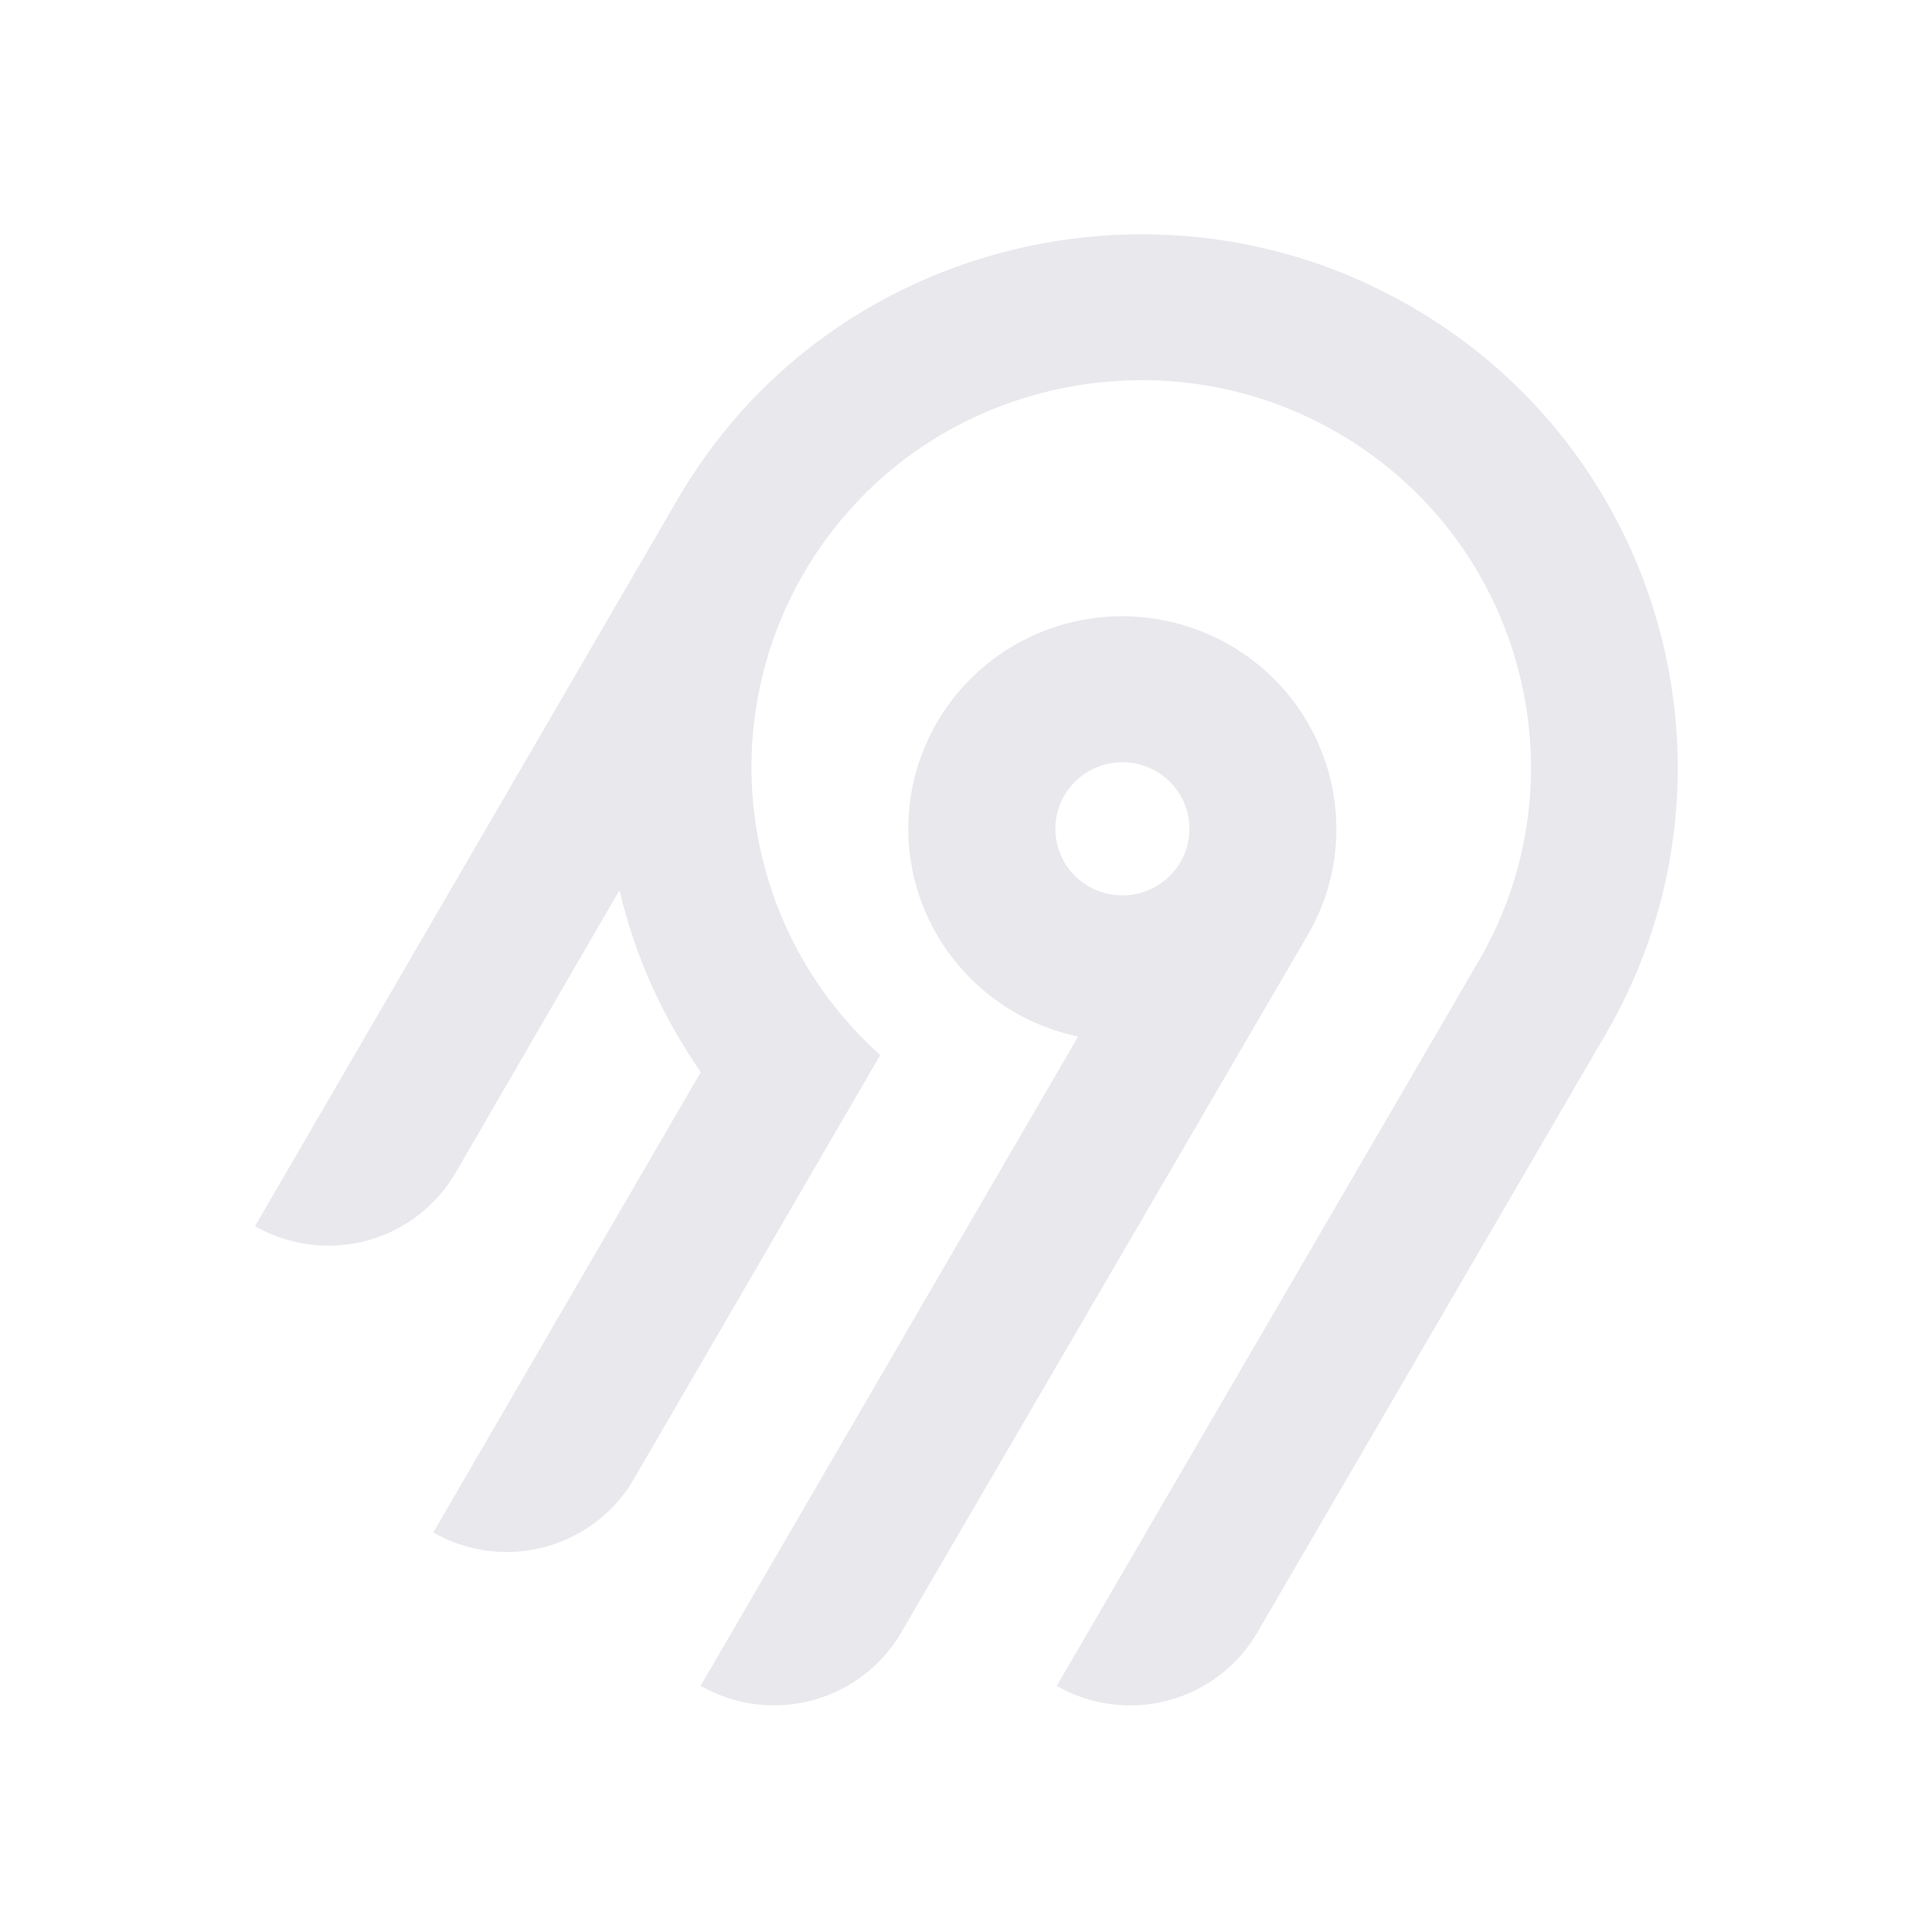
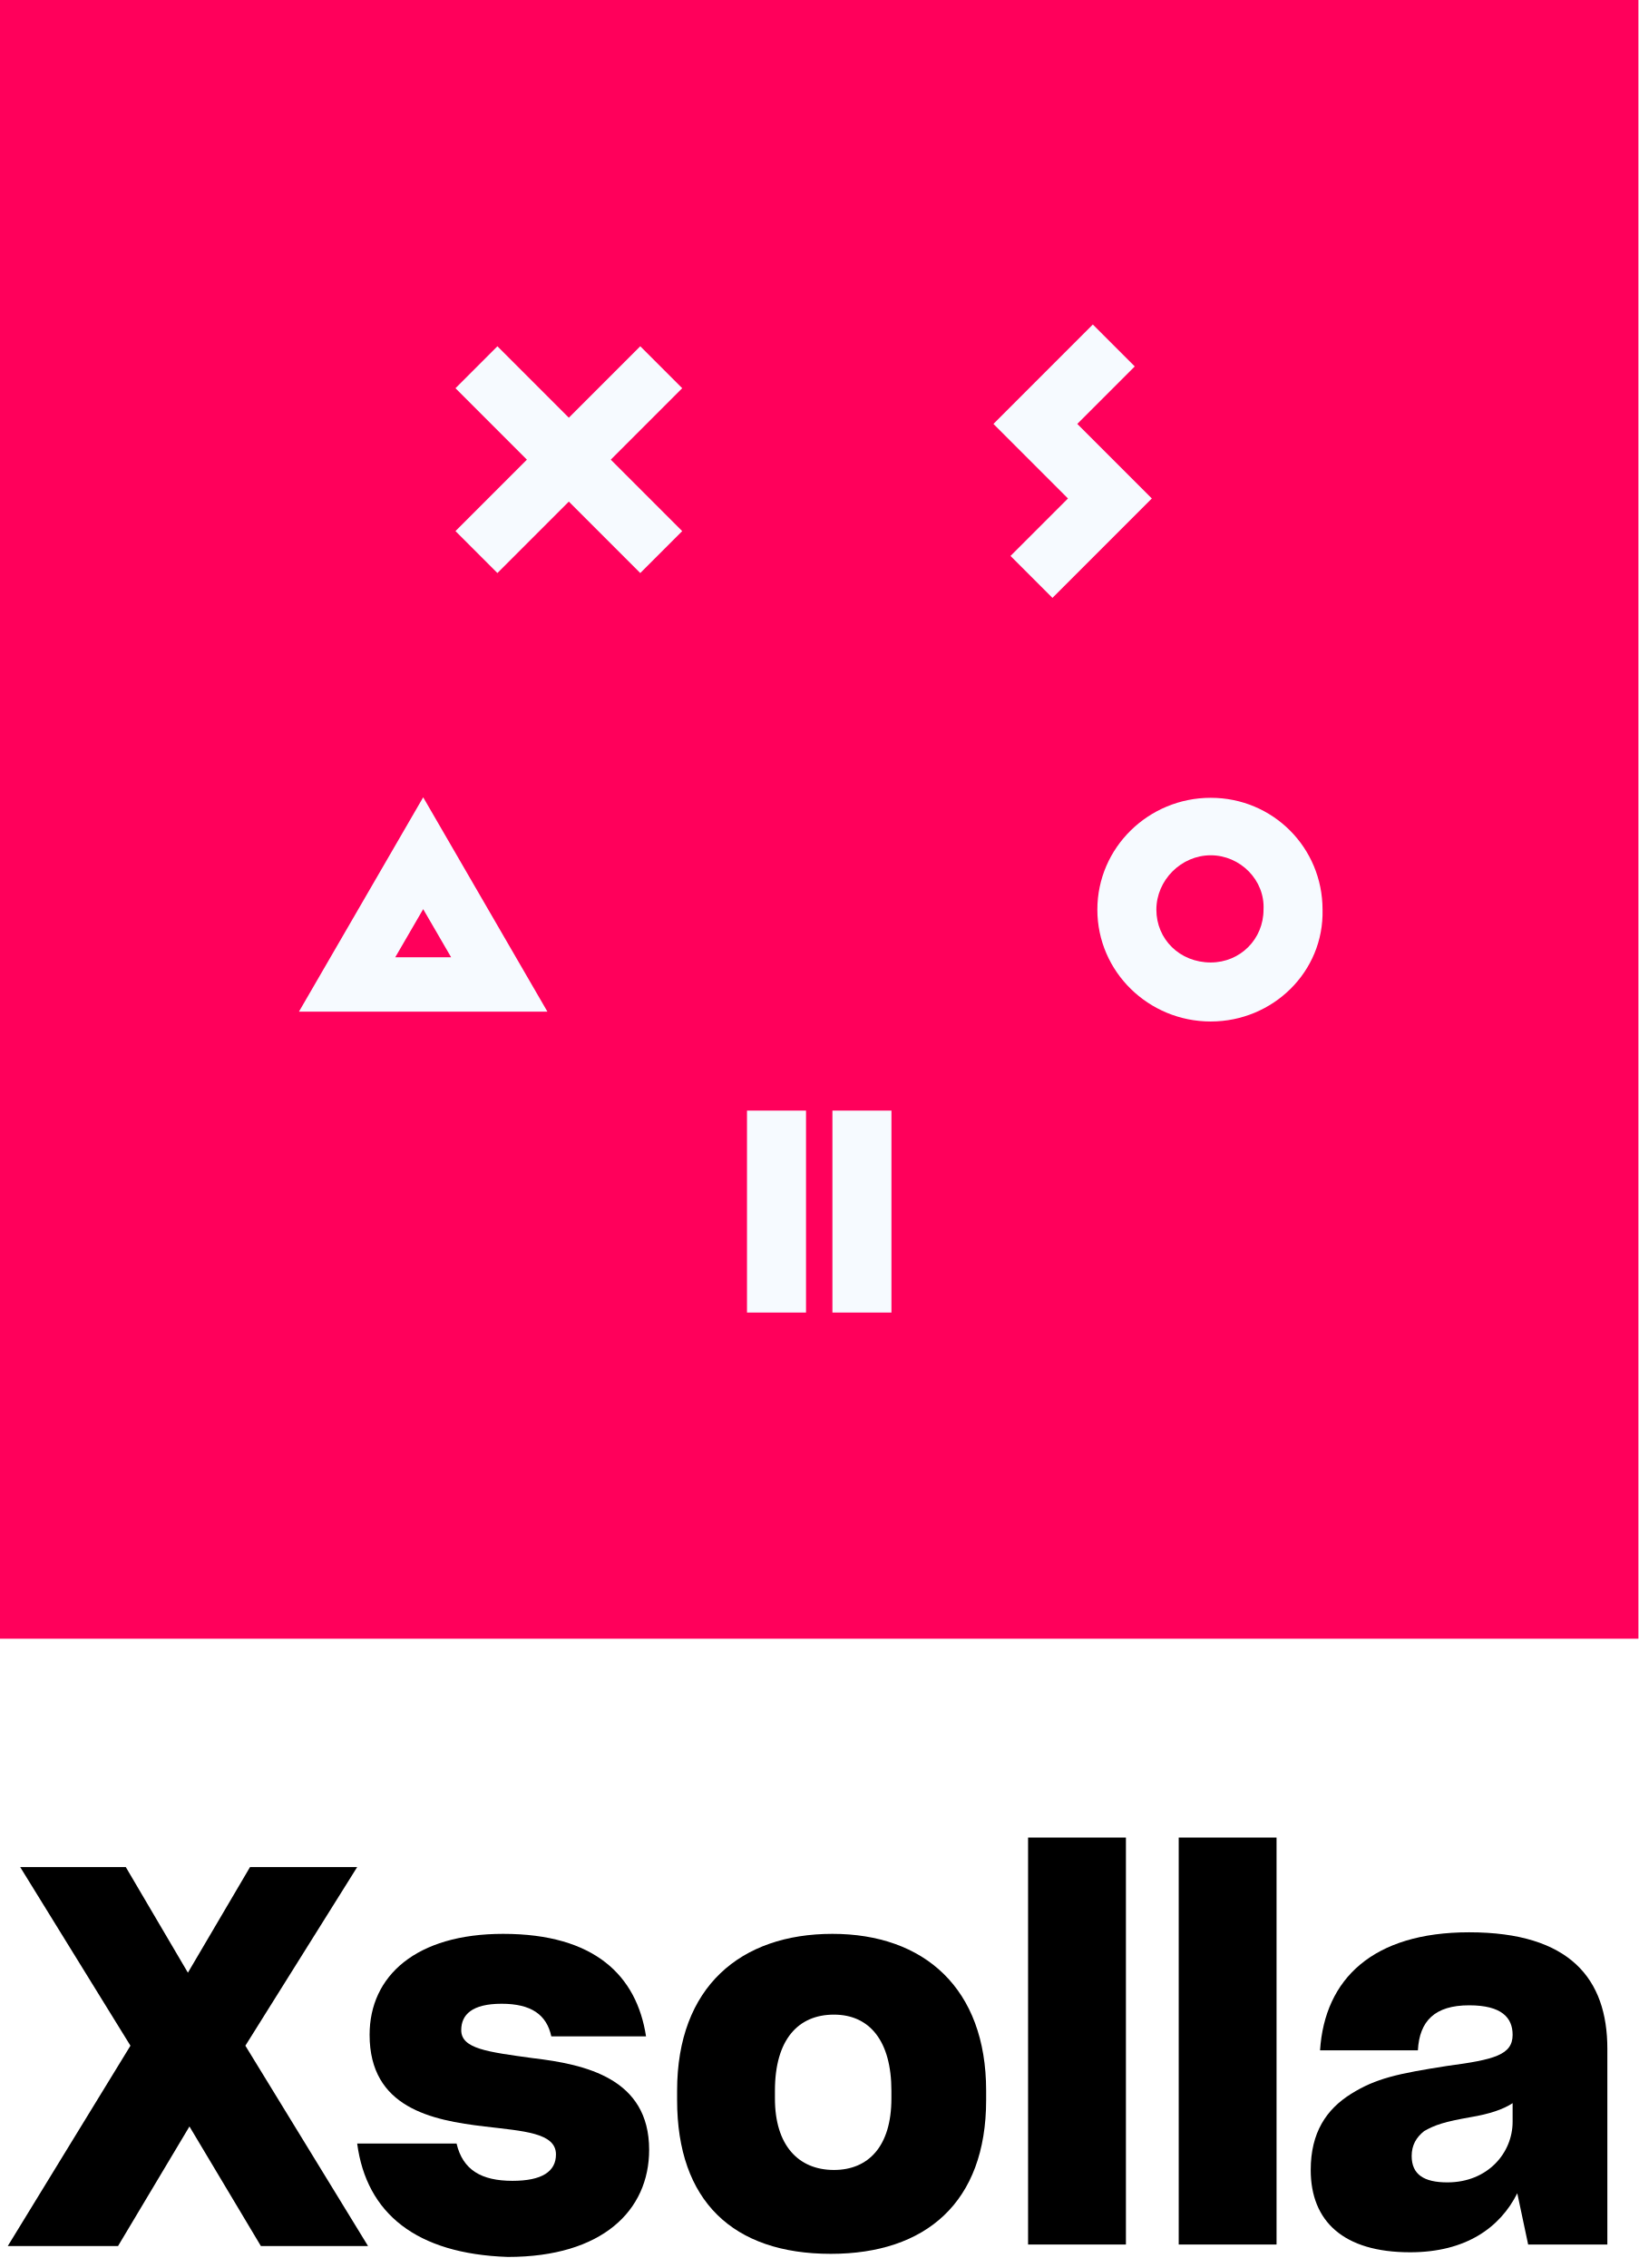
- <svg xmlns="http://www.w3.org/2000/svg" width="250" height="250" fill="none">
-   <path fill="#e8e8ed" fill-rule="evenodd" d="M95.775 53.416c20.364-22.88 54.087-29.592 81.811-16.385 36.836 17.549 50.274 62.252 30.219 96.734l-45.115 77.487a18.994 18.994 0 0 1-11.536 8.784 19.12 19.12 0 0 1-14.412-1.878l54.62-93.829c14.55-25.027 4.818-57.467-21.888-70.24-20.038-9.583-44.533-4.795-59.336 11.685a50.008 50.008 0 0 0-12.902 32.877 49.989 49.989 0 0 0 16.664 37.87l-31.887 54.875a18.917 18.917 0 0 1-4.885 5.534 19.041 19.041 0 0 1-6.647 3.255 19.13 19.13 0 0 1-7.395.482 19.087 19.087 0 0 1-7.018-2.365l34.617-59.575a68.424 68.424 0 0 1-10.524-23.544l-21.213 36.579a18.994 18.994 0 0 1-11.535 8.784A19.123 19.123 0 0 1 33 158.668l54.856-94.356a70.296 70.296 0 0 1 7.919-10.896Zm63.314 30.034c13.211 7.577 17.774 24.427 10.13 37.54l-52.603 90.251a18.997 18.997 0 0 1-11.536 8.784 19.122 19.122 0 0 1-14.412-1.878l48.843-84.024a27.778 27.778 0 0 1-10.825-4.847 27.545 27.545 0 0 1-7.783-8.907 27.344 27.344 0 0 1-3.307-11.326 27.293 27.293 0 0 1 1.776-11.66 27.454 27.454 0 0 1 6.533-9.846 27.703 27.703 0 0 1 10.087-6.222 27.858 27.858 0 0 1 23.097 2.135Zm-19.134 16.961a8.645 8.645 0 0 0-2.232 2.529h-.003a8.565 8.565 0 0 0 .632 9.556 8.68 8.68 0 0 0 4.097 2.915 8.738 8.738 0 0 0 5.036.163 8.692 8.692 0 0 0 4.279-2.642 8.59 8.59 0 0 0 2.079-4.558 8.563 8.563 0 0 0-.821-4.938 8.645 8.645 0 0 0-3.444-3.652 8.72 8.72 0 0 0-6.586-.86 8.7 8.7 0 0 0-3.037 1.487Z" clip-rule="evenodd" />
+ <svg xmlns="http://www.w3.org/2000/svg" width="125" height="173" viewBox="0 0 125 173" fill="none">
+   <path d="M125 0H0V125H125V0Z" fill="#FF005B" />
+   <path d="M92.37 65.24C90.119 65.24 88.223 67.136 88.223 69.387C88.223 71.638 90 73.416 92.37 73.416C94.621 73.416 96.398 71.638 96.398 69.387C96.517 67.136 94.621 65.24 92.37 65.24ZM92.37 77.918C87.631 77.918 83.721 74.127 83.721 69.387C83.721 64.648 87.631 60.856 92.37 60.856C97.109 60.856 100.901 64.648 100.901 69.387C101.019 74.127 97.109 77.918 92.37 77.918Z" fill="#F6FAFF" />
+   <path d="M61.494 100.119H56.991V84.716H61.494V100.119Z" fill="#F6FAFF" />
+   <path d="M68.011 100.119H63.508V84.716H68.011V100.119Z" fill="#F6FAFF" />
+   <path d="M82.19 32.336L86.574 27.952L83.375 24.753L78.991 29.137L75.792 32.336L81.479 38.023L77.095 42.407L80.294 45.606L87.877 38.023L82.19 32.336Z" fill="#F6FAFF" />
+   <path d="M32.286 69.348L34.419 73.021H30.154L32.286 69.348ZM32.286 60.817L22.808 77.168H41.765L32.286 60.817Z" fill="#F6FAFF" />
+   <path d="M52.048 29.612L48.849 26.413L43.399 31.863L37.949 26.413L34.75 29.612L40.2 35.062L34.75 40.512L37.949 43.711L43.399 38.261L48.849 43.711L52.048 40.512L46.598 35.062L52.048 29.612Z" fill="#F6FAFF" />
+   <path d="M14.454 162.204L9.004 171.327H0.592L9.952 156.043L1.54 142.417H9.597L14.336 150.474L19.075 142.417H27.251L18.72 156.043L28.08 171.327H19.905L14.454 162.204Z" fill="black" />
+   <path d="M27.25 163.507H34.833C35.307 165.522 36.729 166.351 39.099 166.351C41.35 166.351 42.416 165.64 42.416 164.337C42.416 162.678 39.928 162.56 36.966 162.204C32.938 161.73 28.198 160.782 28.198 155.214C28.198 150.711 31.753 147.512 38.388 147.512C45.379 147.512 48.578 150.711 49.288 155.332H42.061C41.706 153.673 40.521 152.844 38.269 152.844C36.018 152.844 35.189 153.673 35.189 154.858C35.189 156.28 37.203 156.517 40.639 156.991C44.667 157.465 49.525 158.531 49.525 163.981C49.525 168.602 45.971 172.157 38.743 172.157C31.753 171.92 27.961 168.839 27.25 163.507Z" fill="black" />
+   <path d="M51.658 160.19V159.479C51.658 151.541 56.516 147.512 63.506 147.512C70.497 147.512 75.236 151.659 75.236 159.479V160.19C75.236 168.01 70.615 171.92 63.388 171.92C55.923 171.92 51.658 167.891 51.658 160.19ZM68.008 160.071V159.479C68.008 155.688 66.35 153.673 63.624 153.673C60.899 153.673 59.122 155.569 59.122 159.479V160.071C59.122 163.626 60.899 165.522 63.624 165.522C66.231 165.522 68.008 163.744 68.008 160.071Z" fill="black" />
+   <path d="M78.435 171.209V140.166H85.9V171.209H78.435Z" fill="black" />
+   <path d="M89.928 171.209V140.166H97.392V171.209H89.928Z" fill="black" />
+   <path d="M115.758 167.299C114.454 169.905 111.848 171.801 107.582 171.801C102.488 171.801 99.999 169.431 99.999 165.521C99.999 162.678 101.184 160.9 103.08 159.716C104.976 158.531 106.635 158.175 110.426 157.583C113.981 157.109 115.402 156.753 115.402 155.213C115.402 153.91 114.573 152.962 112.085 152.962C109.478 152.962 108.293 154.147 108.175 156.398H100.71C101.066 150.948 104.739 147.393 112.085 147.393C119.786 147.393 122.63 150.948 122.63 156.28V171.208H116.587L115.758 167.299ZM115.402 161.848V160.426C114.691 160.9 113.625 161.256 112.203 161.493C110.189 161.848 109.478 162.085 108.649 162.559C108.056 163.033 107.701 163.626 107.701 164.455C107.701 165.877 108.649 166.469 110.426 166.469C113.507 166.469 115.402 164.218 115.402 161.848Z" fill="black" />
</svg>
